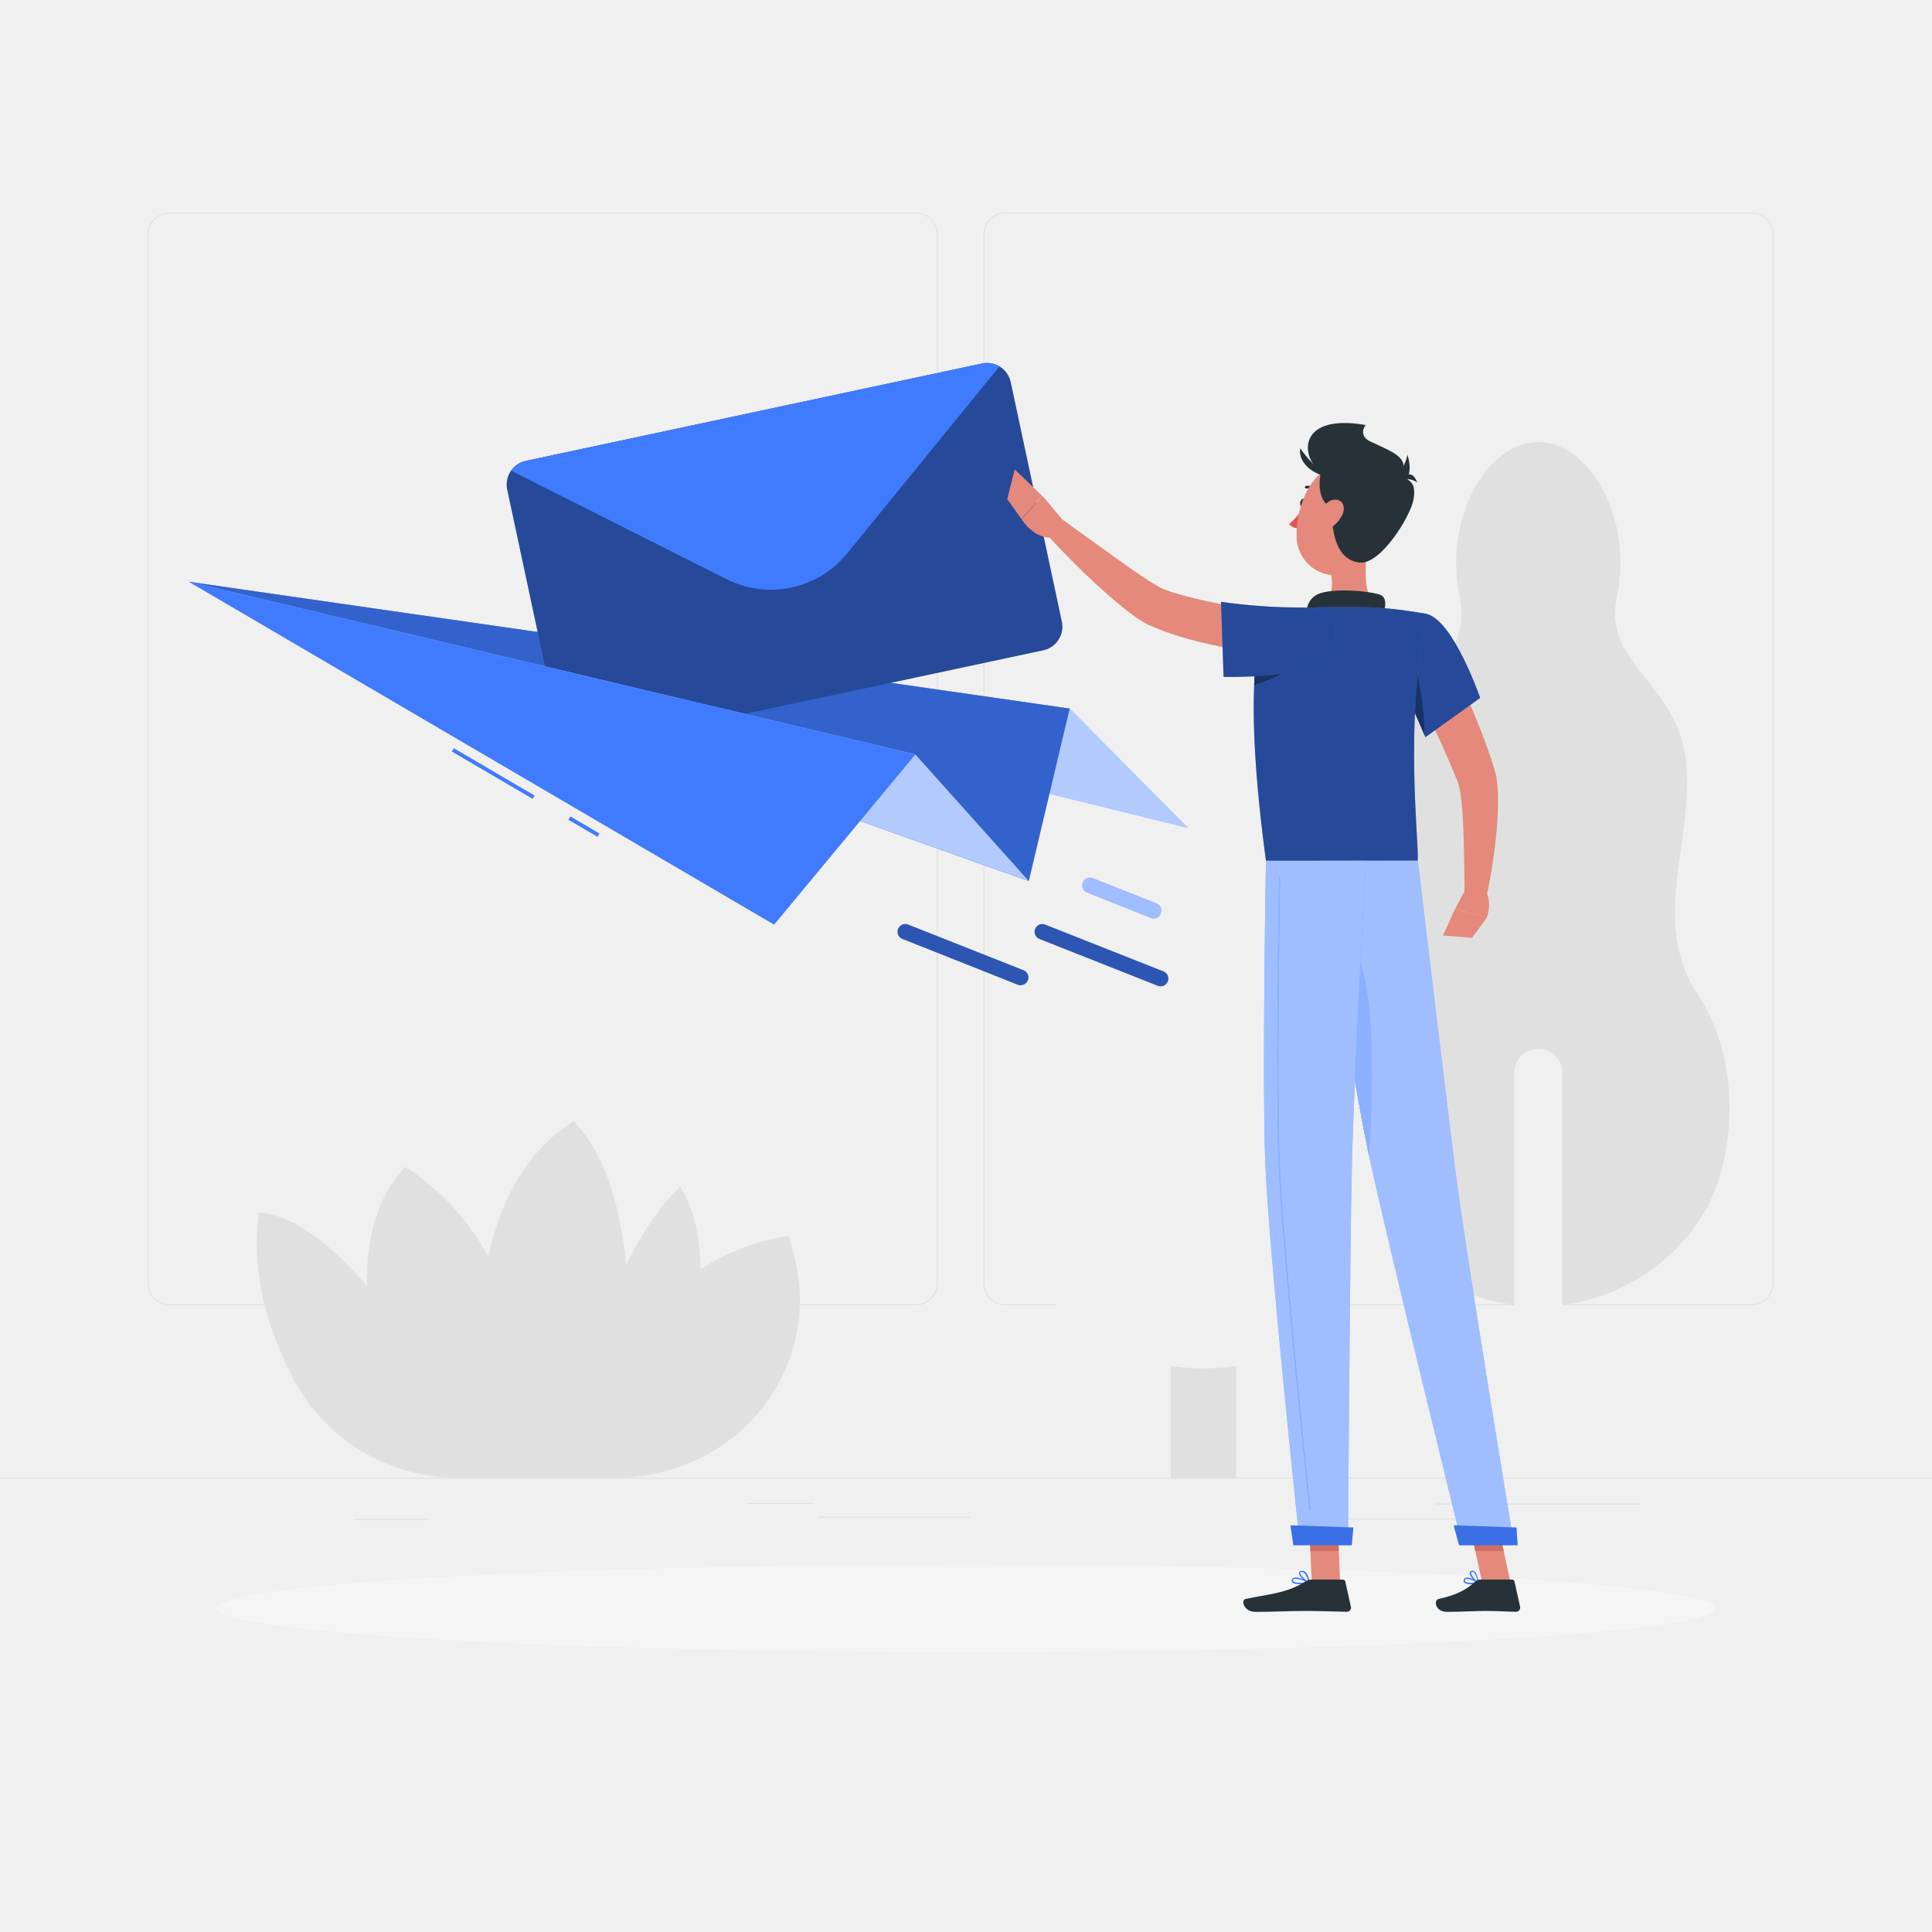
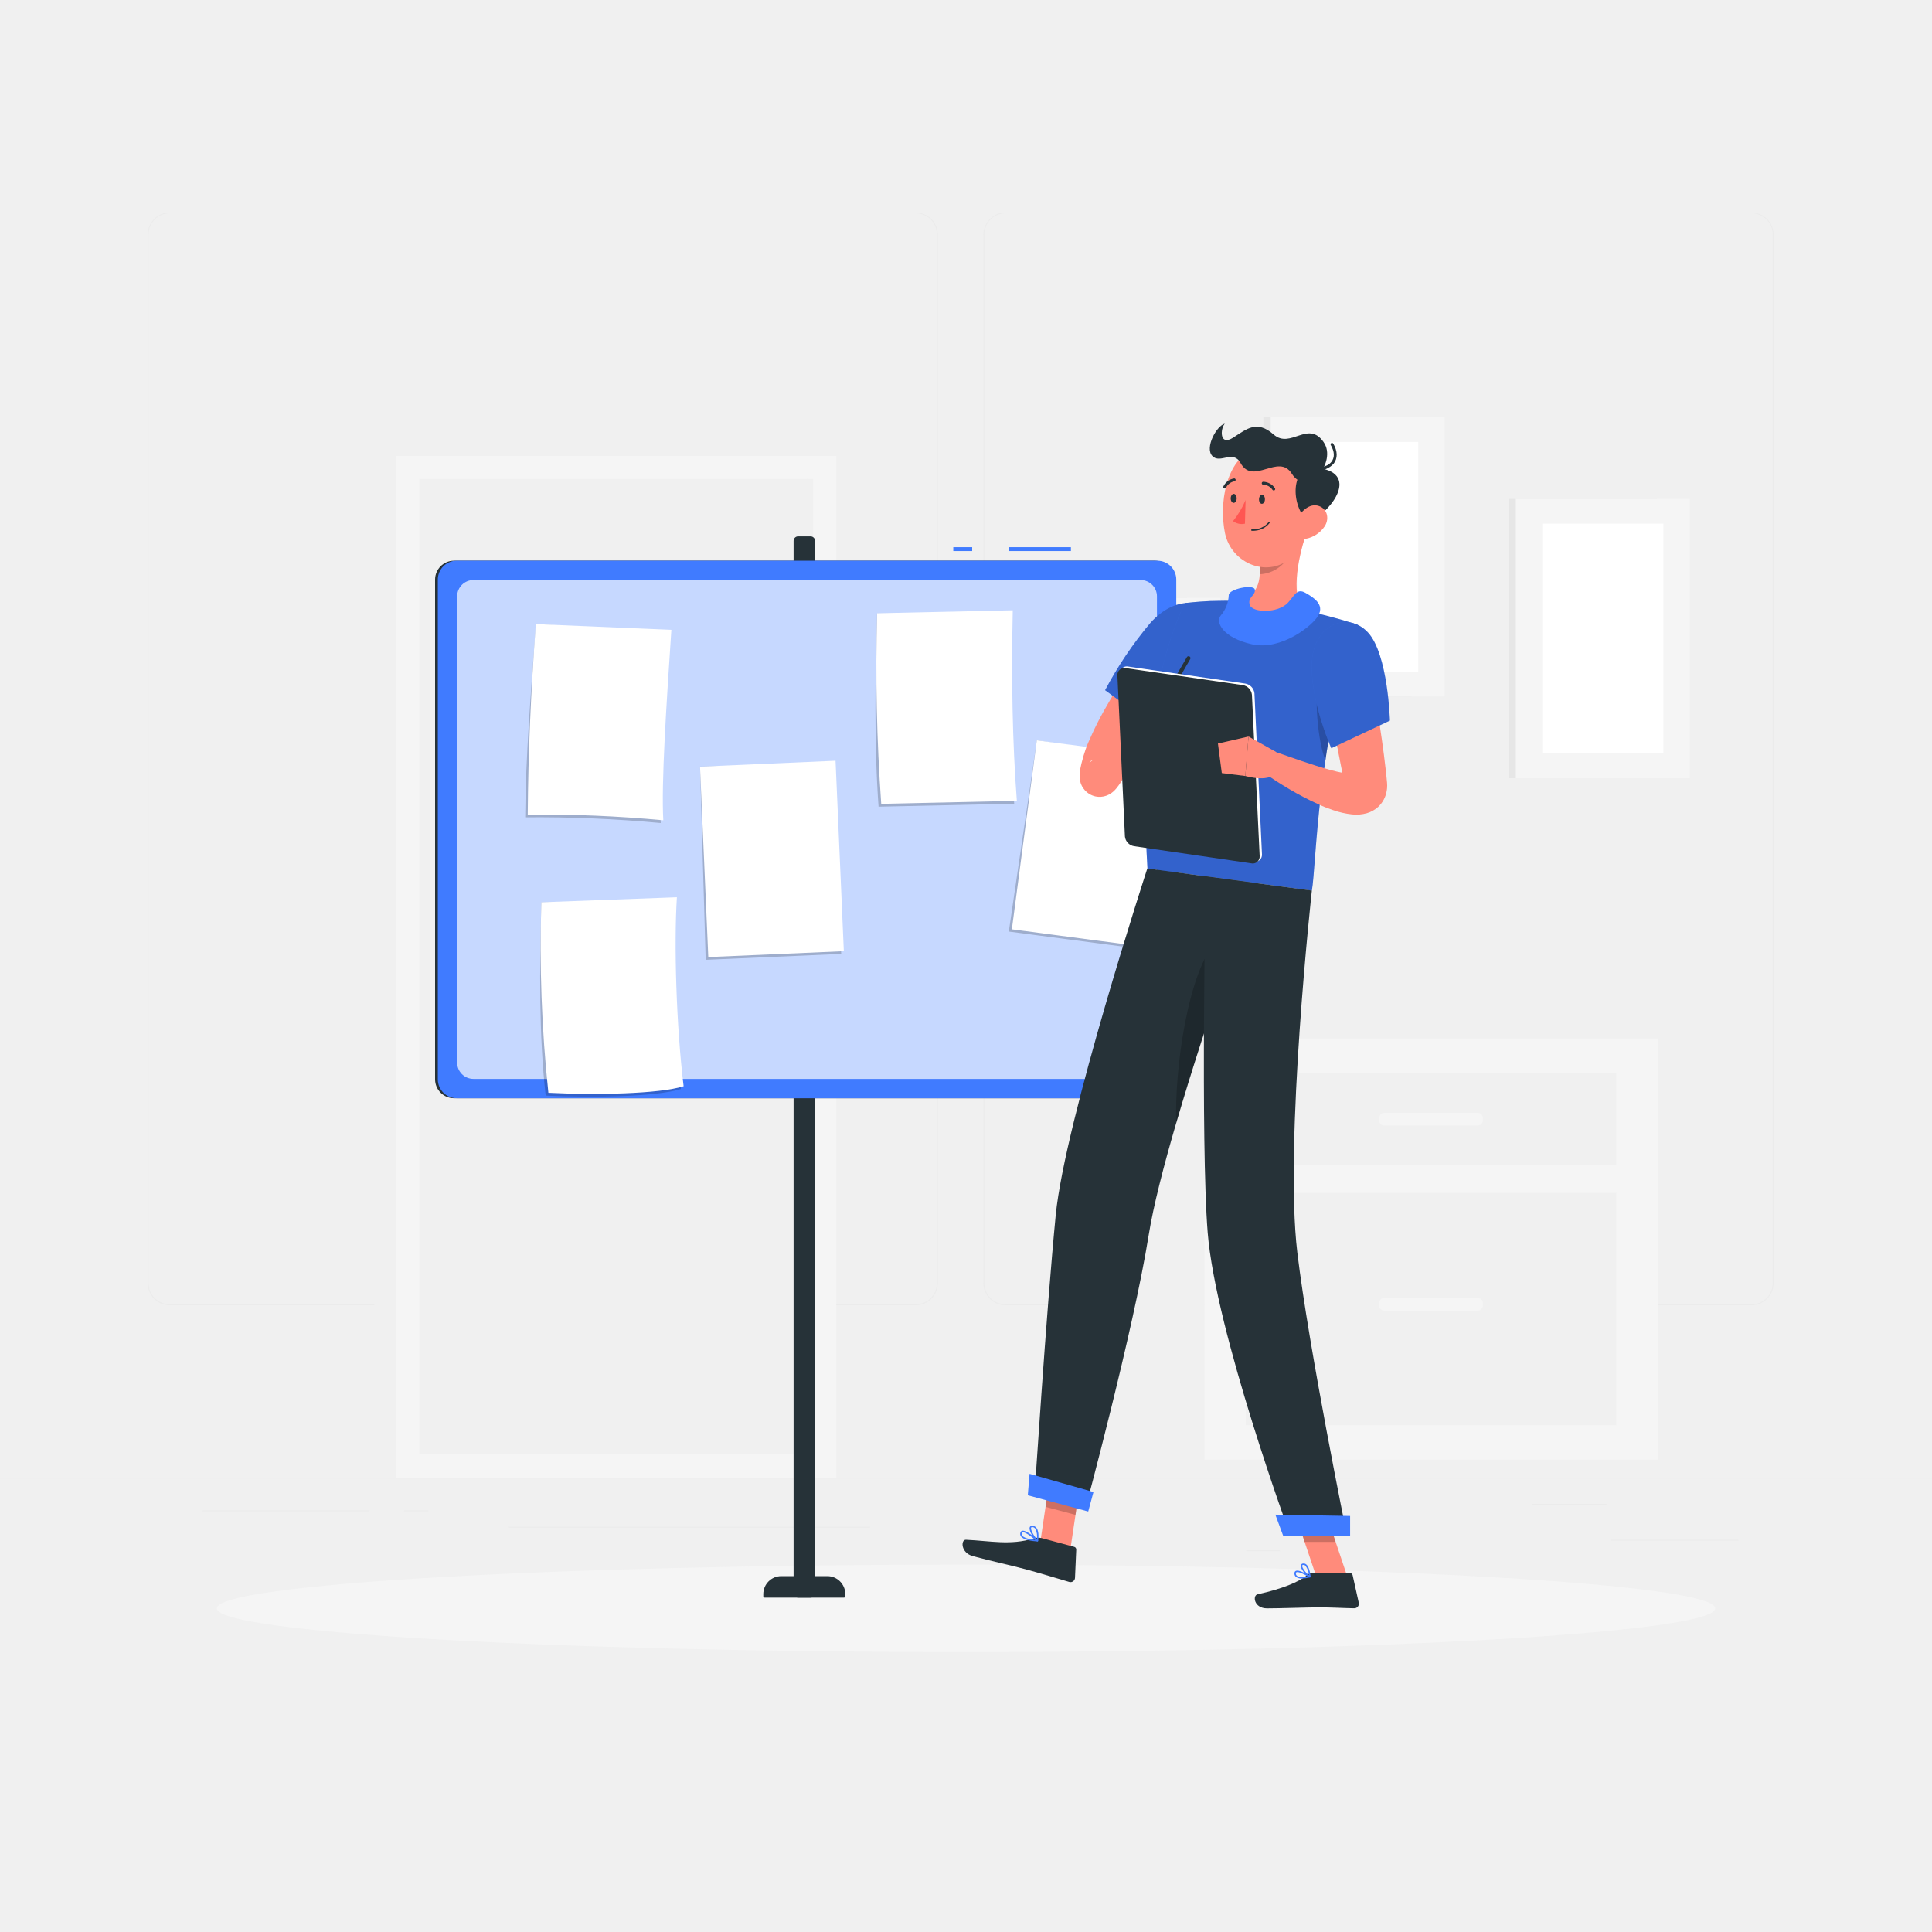
<svg xmlns="http://www.w3.org/2000/svg" viewBox="0 0 500 500">
-   <g id="freepik--background-complete--inject-119">
-     <rect y="382.4" width="500" height="0.25" style="fill:#e0e0e0" />
-     <rect x="343.26" y="392.99" width="34.4" height="0.25" style="fill:#e0e0e0" />
-     <rect x="91.68" y="393.11" width="19.36" height="0.25" style="fill:#e0e0e0" />
-     <rect x="211.76" y="392.53" width="39.24" height="0.25" style="fill:#e0e0e0" />
-     <rect x="193.22" y="388.97" width="17.54" height="0.25" style="fill:#e0e0e0" />
-     <rect x="371.57" y="389.1" width="52.99" height="0.25" style="fill:#e0e0e0" />
-     <path d="M237,337.8H43.91a5.71,5.71,0,0,1-5.7-5.71V60.66A5.71,5.71,0,0,1,43.91,55H237a5.71,5.71,0,0,1,5.71,5.71V332.09A5.71,5.71,0,0,1,237,337.8ZM43.91,55.2a5.46,5.46,0,0,0-5.45,5.46V332.09a5.46,5.46,0,0,0,5.45,5.46H237a5.47,5.47,0,0,0,5.46-5.46V60.66A5.47,5.47,0,0,0,237,55.2Z" style="fill:#e0e0e0" />
-     <path d="M453.31,337.8H260.21a5.72,5.72,0,0,1-5.71-5.71V60.66A5.72,5.72,0,0,1,260.21,55h193.1A5.71,5.71,0,0,1,459,60.66V332.09A5.71,5.71,0,0,1,453.31,337.8ZM260.21,55.2a5.47,5.47,0,0,0-5.46,5.46V332.09a5.47,5.47,0,0,0,5.46,5.46h193.1a5.47,5.47,0,0,0,5.46-5.46V60.66a5.47,5.47,0,0,0-5.46-5.46Z" style="fill:#e0e0e0" />
-     <path d="M439.31,257.23c-12.3-18.73-1.07-38.86-2.94-59.7s-21.67-25.38-17.92-43c4.34-20.48-7.23-40.13-20.34-40.13S373.44,134,377.78,154.5c3.75,17.65-16,22.2-17.92,43s9.36,41-2.95,59.7-9.07,43.53-2.14,55.84a47.73,47.73,0,0,0,6.62,9.05,50.19,50.19,0,0,0,73.45,0,48.13,48.13,0,0,0,6.61-9.05C448.39,300.76,451.62,276,439.31,257.23Z" style="fill:#e0e0e0" />
-     <path d="M398.11,271.44h0a6.22,6.22,0,0,1,6.22,6.22V382.4a0,0,0,0,1,0,0H391.89a0,0,0,0,1,0,0V277.66A6.22,6.22,0,0,1,398.11,271.44Z" style="fill:#f0f0f0" />
-     <path d="M319.91,382.4H303V277.67a8.49,8.49,0,0,1,8.47-8.47h0a8.49,8.49,0,0,1,8.47,8.47Z" style="fill:#e0e0e0" />
-     <circle cx="311.44" cy="301.98" r="52.17" style="fill:#f0f0f0" />
-     <circle cx="352.79" cy="281.38" r="20.56" transform="translate(-5.34 555.92) rotate(-76.05)" style="fill:#f0f0f0" />
-     <circle cx="269.25" cy="269.2" r="12.17" transform="translate(-39.74 491.67) rotate(-80.75)" style="fill:#f0f0f0" />
-     <circle cx="282.48" cy="262.9" r="8.54" style="fill:#f0f0f0" />
-     <path d="M204,319.89a56.55,56.55,0,0,0-22.72,8.67c-.06-7.92-1.51-15.43-5.23-21.5-5.66,5.51-10.25,12.65-14,20.33C160.68,313,156.89,299,148.5,290.13c-12.57,7.91-19.05,21.09-22.13,35.05A63.47,63.47,0,0,0,104.9,302c-7.69,8.1-10.15,19.3-9.94,30.78-8.74-10.18-18.44-18.12-27.9-19.05C64.73,329.82,69.69,345,76,357a47.92,47.92,0,0,0,42.47,25.41h41.09c17.51,0,33.93-9.34,42.14-24.81C206.89,347.8,209.37,335.19,204,319.89Z" style="fill:#e0e0e0" />
-     <path d="M192.26,112.14c5.07-14.87,1-25.46-11.37-25.46-7.78,0-17.43,4.17-26.83,10.95-1.06-3.87-4.05-6.18-8.86-6.18-8.47,0-20.14,7.16-29.29,17.26a14,14,0,0,0-9.54-3.85c-8.11-.46-17.92,3.66-26.45,10.35a4.61,4.61,0,0,0-3.76-1.93c-4.67-.26-11,3.9-14.13,9.28-.19.33-.36.66-.54,1H194.72C195.12,118.86,194.29,114.94,192.26,112.14Z" style="fill:#f0f0f0" />
-     <path d="M192.67,202.43c2.48-7.26.51-12.43-5.55-12.43-3.81,0-8.52,2-13.11,5.35a4.06,4.06,0,0,0-4.33-3c-4.13,0-9.83,3.5-14.31,8.44a6.79,6.79,0,0,0-4.66-1.88c-4-.23-8.75,1.78-12.92,5.05A2.25,2.25,0,0,0,136,203c-2.28-.13-5.37,1.9-6.9,4.53l-.27.48h65.08A8.17,8.17,0,0,0,192.67,202.43Z" style="fill:#f0f0f0" />
-     <path d="M342.77,147.49a11.31,11.31,0,0,0-1.55-.11c.48-7.25-2.29-11.89-8.22-11.89-4.27,0-9.52,2.42-14.86,6.51,1.53-14.08-3.37-23.23-14.47-23.23-8.94,0-20.27,6-31.46,15.66-1-5.52-4.28-8.84-9.82-8.84-9.73,0-23.56,10.24-34.65,24.68h0A14,14,0,0,0,217,144.74c-9.26-.65-20.77,5.23-31,14.81a4.73,4.73,0,0,0-4.21-2.75c-5.07-.36-12,4.93-16.11,12H350.92C355.27,158.08,351.81,148.7,342.77,147.49Z" style="fill:#f0f0f0" />
+   <g id="freepik--background-complete--inject-32">
+     <rect y="382.4" width="500" height="0.25" style="fill:#ebebeb" />
+     <rect x="416.78" y="398.49" width="33.12" height="0.25" style="fill:#ebebeb" />
+     <rect x="322.53" y="401.21" width="8.69" height="0.25" style="fill:#ebebeb" />
+     <rect x="396.59" y="389.21" width="19.19" height="0.25" style="fill:#ebebeb" />
+     <rect x="52.46" y="390.89" width="43.19" height="0.25" style="fill:#ebebeb" />
+     <rect x="104.56" y="390.89" width="6.33" height="0.25" style="fill:#ebebeb" />
+     <rect x="131.47" y="395.11" width="93.68" height="0.25" style="fill:#ebebeb" />
+     <path d="M237,337.8H43.91a5.71,5.71,0,0,1-5.7-5.71V60.66A5.71,5.71,0,0,1,43.91,55H237a5.71,5.71,0,0,1,5.71,5.71V332.09A5.71,5.71,0,0,1,237,337.8ZM43.91,55.2a5.46,5.46,0,0,0-5.45,5.46V332.09a5.46,5.46,0,0,0,5.45,5.46H237a5.47,5.47,0,0,0,5.46-5.46V60.66A5.47,5.47,0,0,0,237,55.2Z" style="fill:#ebebeb" />
+     <path d="M453.31,337.8H260.21a5.72,5.72,0,0,1-5.71-5.71V60.66A5.72,5.72,0,0,1,260.21,55h193.1A5.71,5.71,0,0,1,459,60.66V332.09A5.71,5.71,0,0,1,453.31,337.8ZM260.21,55.2a5.47,5.47,0,0,0-5.46,5.46V332.09a5.47,5.47,0,0,0,5.46,5.46h193.1a5.47,5.47,0,0,0,5.46-5.46V60.66a5.47,5.47,0,0,0-5.46-5.46Z" style="fill:#ebebeb" />
+     <rect x="96.86" y="117.99" width="119.56" height="264.41" style="fill:#f0f0f0" />
+     <rect x="102.53" y="117.99" width="113.89" height="264.41" style="fill:#f5f5f5" />
+     <rect x="33.26" y="199.25" width="252.41" height="101.89" transform="translate(409.66 90.72) rotate(90)" style="fill:#f0f0f0" />
+     <path d="M188.24,246.17h8.46a4.25,4.25,0,0,0,4.23-4.24h0a4.25,4.25,0,0,0-4.23-4.24h-8.46a4.26,4.26,0,0,0-4.24,4.24h0A4.26,4.26,0,0,0,188.24,246.17Z" style="fill:#fff" />
+     <rect x="83.43" y="249.41" width="252.41" height="1.56" transform="translate(459.83 40.56) rotate(90)" style="fill:#f0f0f0" />
+     <rect x="284.53" y="268.78" width="27.18" height="109.01" style="fill:#f0f0f0" />
+     <rect x="289.74" y="377.79" width="134.03" height="4.61" style="fill:#f0f0f0" />
+     <rect x="311.7" y="268.78" width="117.29" height="109.01" transform="translate(740.7 646.57) rotate(180)" style="fill:#f5f5f5" />
+     <rect x="322.39" y="277.72" width="95.92" height="23.84" transform="translate(740.7 579.29) rotate(180)" style="fill:#f0f0f0" />
+     <rect x="322.39" y="308.68" width="95.92" height="60.16" transform="translate(740.7 677.53) rotate(180)" style="fill:#f0f0f0" />
+     <rect x="356.93" y="288.01" width="26.84" height="3.27" rx="1.31" style="fill:#f5f5f5" />
+     <rect x="356.93" y="335.92" width="26.84" height="3.27" rx="1.31" style="fill:#f5f5f5" />
+     <rect x="390.39" y="129.11" width="38.35" height="72.3" style="fill:#e6e6e6" />
+     <rect x="392.29" y="129.11" width="45.04" height="72.3" style="fill:#f5f5f5" />
+     <rect x="385.08" y="149.59" width="59.45" height="31.33" transform="translate(580.07 -249.56) rotate(90)" style="fill:#fff" />
+     <rect x="326.96" y="107.97" width="38.35" height="72.3" style="fill:#e6e6e6" />
+     <rect x="328.85" y="107.97" width="45.04" height="72.3" style="fill:#f5f5f5" />
+     <rect x="321.65" y="128.45" width="59.45" height="31.33" transform="translate(495.49 -207.26) rotate(90)" style="fill:#fff" />
+     <rect x="268.88" y="154.69" width="38.35" height="72.3" style="fill:#e6e6e6" />
+     <rect x="270.78" y="154.69" width="45.05" height="72.3" style="fill:#f5f5f5" />
+     <rect x="263.57" y="175.17" width="59.45" height="31.33" transform="translate(484.14 -102.47) rotate(90)" style="fill:#fff" />
  </g>
-   <g id="freepik--Shadow--inject-119">
-     <ellipse cx="250" cy="416.24" rx="193.89" ry="11.32" style="fill:#f5f5f5" />
+   <g id="freepik--Shadow--inject-32">
+     <ellipse id="freepik--path--inject-32" cx="250" cy="416.24" rx="193.89" ry="11.32" style="fill:#f5f5f5" />
  </g>
-   <g id="freepik--Mail--inject-119">
-     <polygon points="48.86 150.56 276.83 183.38 307.42 214.25 48.86 150.56" style="fill:#407BFF" />
-     <polygon points="48.86 150.56 276.83 183.38 307.42 214.25 48.86 150.56" style="fill:#fff;opacity:0.6" />
-     <polygon points="48.86 150.56 276.83 183.38 266.25 228.02 48.86 150.56" style="fill:#407BFF" />
-     <polygon points="48.86 150.56 276.83 183.38 266.25 228.02 48.86 150.56" style="opacity:0.2" />
-     <path d="M261.57,98.88l13.23,62a6.25,6.25,0,0,1-4.8,7.41l-118.08,25.2a6.26,6.26,0,0,1-7.41-4.8l-13.24-62a6.26,6.26,0,0,1,4.81-7.41l118.08-25.2a6.26,6.26,0,0,1,7.41,4.81Z" style="fill:#407BFF" />
-     <path d="M261.57,98.88l13.23,62a6.25,6.25,0,0,1-4.8,7.41l-118.08,25.2a6.26,6.26,0,0,1-7.41-4.8l-13.24-62a6.26,6.26,0,0,1,4.81-7.41l118.08-25.2a6.26,6.26,0,0,1,7.41,4.81Z" style="opacity:0.4" />
-     <path d="M258.66,94.82l-39.45,48.43a25.43,25.43,0,0,1-31.15,6.65l-55.79-28.1a6.22,6.22,0,0,1,3.81-2.53l118.08-25.2A6.23,6.23,0,0,1,258.66,94.82Z" style="fill:#407BFF" />
-     <polygon points="48.86 150.56 236.89 195.25 266.25 228.02 48.86 150.56" style="fill:#407BFF" />
-     <polygon points="48.86 150.56 236.89 195.25 266.25 228.02 48.86 150.56" style="fill:#fff;opacity:0.6" />
-     <rect x="127.15" y="188.08" width="1" height="24.25" transform="translate(-109.61 209.15) rotate(-59.64)" style="fill:#407BFF" />
-     <rect x="150.62" y="209.59" width="1" height="8.72" transform="translate(-109.87 236.19) rotate(-59.64)" style="fill:#407BFF" />
-     <polygon points="48.86 150.56 236.89 195.25 200.34 239.3 48.86 150.56" style="fill:#407BFF" />
-     <path d="M300.36,255.26a2,2,0,0,1-.74-.14L269,243a2,2,0,0,1,1.47-3.72L301.1,251.4a2,2,0,0,1-.74,3.86Z" style="fill:#407BFF" />
-     <path d="M300.36,255.26a2,2,0,0,1-.74-.14L269,243a2,2,0,0,1,1.47-3.72L301.1,251.4a2,2,0,0,1-.74,3.86Z" style="opacity:0.3" />
-     <path d="M298.55,237.7a1.91,1.91,0,0,1-.73-.15L281.37,231a2,2,0,1,1,1.47-3.72l16.45,6.52a2,2,0,0,1,1.13,2.59A2,2,0,0,1,298.55,237.7Z" style="fill:#407BFF" />
-     <path d="M298.55,237.7a1.91,1.91,0,0,1-.73-.15L281.37,231a2,2,0,1,1,1.47-3.72l16.45,6.52a2,2,0,0,1,1.13,2.59A2,2,0,0,1,298.55,237.7Z" style="fill:#fff;opacity:0.5" />
-     <path d="M264.16,255a2.1,2.1,0,0,1-.73-.14L233.56,243a2,2,0,1,1,1.47-3.72L264.9,251.1a2,2,0,0,1-.74,3.86Z" style="fill:#407BFF" />
-     <path d="M264.16,255a2.1,2.1,0,0,1-.73-.14L233.56,243a2,2,0,1,1,1.47-3.72L264.9,251.1a2,2,0,0,1-.74,3.86Z" style="opacity:0.3" />
+   <g id="freepik--Board--inject-32">
+     <rect x="112.6" y="145.11" width="191.11" height="139.11" rx="4.89" style="fill:#263238" />
+     <rect x="205.38" y="138.81" width="5.56" height="274.65" rx="1.17" style="fill:#263238" />
+     <path d="M202.2,407.9h11.9a4.66,4.66,0,0,1,4.66,4.66v.57a.33.33,0,0,1-.33.33H197.87a.33.33,0,0,1-.33-.33v-.57a4.66,4.66,0,0,1,4.66-4.66Z" style="fill:#263238" />
+     <rect x="261.15" y="141.61" width="16" height="1" style="fill:#407BFF" />
+     <rect x="246.71" y="141.61" width="4.89" height="1" style="fill:#407BFF" />
+     <rect x="113.31" y="145.11" width="191.11" height="139.11" rx="4.89" style="fill:#407BFF" />
+     <rect x="144.31" y="124.11" width="129.11" height="181.11" rx="4.22" transform="translate(423.53 5.8) rotate(90)" style="fill:#fff;opacity:0.7" />
+     <path d="M171,213a343.2,343.2,0,0,0-35.08-1.48c.11-15.9,1.53-33.09,2.78-50l34.38,2.21C171.75,183.46,170.43,203.25,171,213Z" style="opacity:0.2" />
+     <path d="M171.66,212.29a340.37,340.37,0,0,0-35.08-1.48c.11-15.91.84-32.37,2.09-49.29L173.75,163C172.44,182.73,171.12,202.53,171.66,212.29Z" style="fill:#fff" />
+     <polygon points="217.7 246.87 182.63 248.4 181.17 198.39 215.56 197.58 217.7 246.87" style="opacity:0.2" />
+     <rect x="182.23" y="197.6" width="35.11" height="49.33" transform="translate(-9.48 8.91) rotate(-2.49)" style="fill:#fff" />
+     <polygon points="295.89 245.68 261.08 241.09 268.34 191.59 302.34 196.77 295.89 245.68" style="opacity:0.2" />
+     <rect x="264.97" y="193.67" width="35.11" height="49.33" transform="translate(30.98 -35.08) rotate(7.52)" style="fill:#fff" />
+     <path d="M176.22,281.84c-6.36,2-22.74,2.31-35,1.7-1.75-15.4-1.57-32.64-1.13-50l34.39-.57C173.72,244.89,174.31,266.1,176.22,281.84Z" style="opacity:0.2" />
+     <path d="M176.92,281.12c-6.37,2-22.75,2.3-35,1.69a358.79,358.79,0,0,1-1.82-49.3l35.08-1.3C174.41,244.17,175,265.38,176.92,281.12Z" style="fill:#fff" />
+     <path d="M262.47,208l-35.1.77c-1.18-16.42-.84-33.59-.39-50l34.41,0C261,176.22,261.26,192.87,262.47,208Z" style="opacity:0.2" />
+     <path d="M263.16,207.26l-35.1.77Q226.3,183.4,227,158.71l35.1-.77C261.72,175.5,262,192.14,263.16,207.26Z" style="fill:#fff" />
  </g>
-   <g id="freepik--Character--inject-119">
-     <path d="M372.3,164.82c2.65,5.17,5.08,10.35,7.39,15.65s4.46,10.67,6.34,16.3l.68,2.13c.12.38.29,1,.39,1.44s.19.94.24,1.36a35.31,35.31,0,0,1,.35,4.87,87.3,87.3,0,0,1-.42,9,144.16,144.16,0,0,1-2.72,17.22l-5.49-.61c-.07-5.63-.12-11.32-.32-16.87-.09-2.76-.25-5.53-.53-8.13a30.52,30.52,0,0,0-.6-3.63c-.05-.28-.13-.49-.19-.72s-.12-.31-.22-.61l-.76-1.89c-2.09-5.06-4.44-10.16-6.84-15.24l-7.26-15.24Z" style="fill:#e4897b" />
-     <path d="M379.14,230.42l-2.56,4.79,8.18,2.28s1.56-3.85-.3-6.89Z" style="fill:#e4897b" />
-     <polygon points="373.45 242.11 380.97 242.71 384.76 237.49 376.58 235.21 373.45 242.11" style="fill:#e4897b" />
-     <path d="M337.87,130.26c-.11.59-.52,1-.9.92s-.59-.61-.47-1.19.52-1,.9-.92S338,129.68,337.87,130.26Z" style="fill:#263238" />
-     <path d="M337.41,131.26a21.34,21.34,0,0,1-3.79,4.41,3.44,3.44,0,0,0,2.67,1.08Z" style="fill:#de5753" />
-     <path d="M340.65,127.47a.36.36,0,0,1-.25-.11,2.78,2.78,0,0,0-2.33-.94.35.35,0,0,1-.12-.68,3.4,3.4,0,0,1,3,1.15.35.35,0,0,1,0,.49A.36.36,0,0,1,340.65,127.47Z" style="fill:#263238" />
-     <path d="M354.41,138.43c-1.05,5.38-2.1,15.22,1.66,18.81,0,0-1.47,5.45-11.46,5.45-11,0-5.24-5.45-5.24-5.45,6-1.43,5.83-5.88,4.79-10.05Z" style="fill:#e4897b" />
-     <path d="M357.58,160.63c.79-2.63,1.66-5.64-.14-6.59-2-1-12.87-2.1-16.62-.15s-2.68,7.3-2.68,7.3Z" style="fill:#263238" />
-     <path d="M380.64,410a2.35,2.35,0,0,1-1.76-.48.71.71,0,0,1,0-.83.83.83,0,0,1,.55-.41c1.08-.24,3.1,1.14,3.19,1.2a.2.2,0,0,1,.07.18.16.16,0,0,1-.13.13A9.34,9.34,0,0,1,380.64,410Zm-.92-1.4-.21,0a.47.47,0,0,0-.32.24c-.16.28-.06.4,0,.44.31.42,1.81.42,2.91.24A5.78,5.78,0,0,0,379.72,408.62Z" style="fill:#407BFF" />
-     <path d="M382.52,409.82l-.08,0c-.76-.42-2.23-2-2.08-2.84a.57.57,0,0,1,.56-.46,1,1,0,0,1,.74.22c.85.7,1,2.82,1,2.91a.16.16,0,0,1-.08.16A.14.14,0,0,1,382.52,409.82Zm-1.48-3H381c-.23,0-.25.14-.26.18-.09.49.85,1.7,1.6,2.27a4.19,4.19,0,0,0-.86-2.3A.64.64,0,0,0,381,406.84Z" style="fill:#407BFF" />
-     <path d="M336.53,410c-.94,0-1.85-.13-2.16-.55a.66.66,0,0,1,0-.76.88.88,0,0,1,.56-.41c1.21-.33,3.79,1.13,3.9,1.19a.18.18,0,0,1,.08.18.17.17,0,0,1-.14.14A12.17,12.17,0,0,1,336.53,410Zm-1.17-1.42a1.15,1.15,0,0,0-.33,0,.51.51,0,0,0-.34.24c-.13.22-.08.32,0,.38.33.46,2.19.49,3.57.3A7.87,7.87,0,0,0,335.36,408.6Z" style="fill:#407BFF" />
-     <path d="M338.75,409.82l-.07,0c-.89-.39-2.64-2-2.51-2.81,0-.2.17-.44.65-.49a1.22,1.22,0,0,1,1,.3c.94.76,1.13,2.74,1.14,2.83a.17.17,0,0,1-.07.16A.17.17,0,0,1,338.75,409.82Zm-1.79-3h-.11c-.31,0-.33.16-.34.2-.08.5,1.12,1.75,2,2.29a4,4,0,0,0-1-2.26A.87.87,0,0,0,337,406.84Z" style="fill:#407BFF" />
-     <polygon points="346.83 409.64 339.48 409.64 338.75 392.63 346.1 392.63 346.83 409.64" style="fill:#e4897b" />
-     <polygon points="390.94 409.64 383.59 409.64 379.9 392.63 387.24 392.63 390.94 409.64" style="fill:#e4897b" />
-     <path d="M383.07,408.79h8.25a.65.65,0,0,1,.63.51l1.45,6.53a1.08,1.08,0,0,1-1.08,1.3c-2.88-.05-4.28-.22-7.91-.22-2.23,0-6.83.24-9.92.24s-3.48-3-2.22-3.33c5.66-1.24,7.79-2.95,9.6-4.57A1.78,1.78,0,0,1,383.07,408.79Z" style="fill:#263238" />
-     <path d="M339.53,408.79h8a.65.65,0,0,1,.63.51l1.45,6.53a1.07,1.07,0,0,1-1.06,1.3c-2.89-.05-7.07-.22-10.71-.22-4.25,0-7.93.24-12.92.24-3,0-3.85-3-2.59-3.33,5.75-1.26,10.44-1.39,15.41-4.45A3.36,3.36,0,0,1,339.53,408.79Z" style="fill:#263238" />
-     <path d="M336,170.14a169.18,169.18,0,0,1-18.31-2.43c-3-.58-6.06-1.23-9.1-2.05a73.14,73.14,0,0,1-9.16-3c-.77-.32-1.55-.67-2.32-1a20.47,20.47,0,0,1-2.5-1.46c-1.44-.95-2.68-1.94-3.91-2.92-2.45-2-4.72-4-7-6.05-4.47-4.14-8.71-8.42-12.8-12.92l3.68-4.11,14.51,10.43c2.39,1.72,4.81,3.41,7.19,5,1.18.79,2.39,1.53,3.5,2.16a12.16,12.16,0,0,0,1.44.7c.59.23,1.19.46,1.82.68a108,108,0,0,0,16.53,3.7c5.71.9,11.61,1.64,17.31,2.24Z" style="fill:#e4897b" />
-     <path d="M369.22,158.9c6.89,1.58,13.85,21.71,13.85,21.71L368.9,190.78s-4-9.38-7.86-17.58C357,164.61,362.18,157.29,369.22,158.9Z" style="fill:#407BFF" />
-     <path d="M369.22,158.9c6.89,1.58,13.85,21.71,13.85,21.71L368.9,190.78s-4-9.38-7.86-17.58C357,164.61,362.18,157.29,369.22,158.9Z" style="opacity:0.4" />
-     <path d="M365.25,169.9l-2.81,6.29c2.91,6.28,5.57,12.5,6.28,14.16C368.62,182.92,367.21,173.7,365.25,169.9Z" style="fill:#407BFF" />
-     <path d="M365.25,169.9l-2.81,6.29c2.91,6.28,5.57,12.5,6.28,14.16C368.62,182.92,367.21,173.7,365.25,169.9Z" style="opacity:0.6" />
-     <path d="M328.07,159.28s-7.82,8.83-.44,63.5h39.29c.28-6-3.51-35.46,2.3-63.88a102.56,102.56,0,0,0-13.15-1.66,145.27,145.27,0,0,0-16.7,0A73.5,73.5,0,0,0,328.07,159.28Z" style="fill:#407BFF" />
-     <path d="M328.07,159.28s-7.82,8.83-.44,63.5h39.29c.28-6-3.51-35.46,2.3-63.88a102.56,102.56,0,0,0-13.15-1.66,145.27,145.27,0,0,0-16.7,0A73.5,73.5,0,0,0,328.07,159.28Z" style="opacity:0.4" />
-     <path d="M325.16,169.9c-.26,2.07-.46,4.52-.59,7.41a41.08,41.08,0,0,0,10.94-5.14Z" style="fill:#407BFF" />
-     <path d="M325.16,169.9c-.26,2.07-.46,4.52-.59,7.41a41.08,41.08,0,0,0,10.94-5.14Z" style="opacity:0.6" />
-     <path d="M342,171c-5.26,4.66-25.34,4.19-25.34,4.19L316,155.75a148.17,148.17,0,0,0,20.47,1.48C347.66,157,347.74,165.86,342,171Z" style="fill:#407BFF" />
-     <path d="M342,171c-5.26,4.66-25.34,4.19-25.34,4.19L316,155.75a148.17,148.17,0,0,0,20.47,1.48C347.66,157,347.74,165.86,342,171Z" style="opacity:0.4" />
-     <path d="M274.77,134.24l-5-5.89-5.39,6s3.32,5.58,8.59,4.7Z" style="fill:#e4897b" />
-     <polygon points="262.61 121.48 260.67 129.17 264.34 134.31 269.73 128.35 262.61 121.48" style="fill:#e4897b" />
-     <polygon points="338.75 392.64 339.13 401.4 346.48 401.4 346.1 392.64 338.75 392.64" style="fill:#ce6f64" />
-     <polygon points="387.25 392.64 379.9 392.64 381.8 401.4 389.15 401.4 387.25 392.64" style="fill:#ce6f64" />
-     <path d="M343.17,123c-6.59-3-8.67-16.33,10.29-13,0,0-2.86,3.16,2.94,5.16S357.35,129.51,343.17,123Z" style="fill:#263238" />
-     <path d="M357.49,133c-1.89,7-2.63,11.26-7,14.19-6.54,4.4-14.67-.65-14.93-8.12-.23-6.71,2.9-17.1,10.45-18.52A9.94,9.94,0,0,1,357.49,133Z" style="fill:#e4897b" />
-     <path d="M353.2,113.5c4.49,2.5,10.57,4,10,7.56-.75,4.35,3.67,1.63,2.64,8.1-.67,4.23-8.47,17.05-14,16.43-8.26-1-7.21-13.56-7.24-20.18C344.58,121.5,344.4,108.57,353.2,113.5Z" style="fill:#263238" />
-     <path d="M343.61,119.11c-2,.47-4.65,12,3.1,13.06C355.62,133.38,343.61,119.11,343.61,119.11Z" style="fill:#263238" />
-     <path d="M343.81,123.2c-2.45.22-8-2.73-7.32-7.17C336.49,116,340,121.22,343.81,123.2Z" style="fill:#263238" />
-     <path d="M347.45,133.09a8.21,8.21,0,0,1-3.63,3.85c-2.11,1.1-3.3-.5-2.82-2.62.43-1.9,2.05-4.77,4.22-5S348.32,131.09,347.45,133.09Z" style="fill:#e4897b" />
-     <path d="M358.45,125a9.85,9.85,0,0,0,5.78-7.33S367.53,126.84,358.45,125Z" style="fill:#263238" />
-     <path d="M366.79,124.85a5.07,5.07,0,0,0-4.78-.47S365.09,120.39,366.79,124.85Z" style="fill:#263238" />
-     <path d="M341.57,222.78s8.34,56.14,12.91,77.17c5,23,23.9,99.76,23.9,99.76h13.45S379.38,324.84,376.52,302c-3.1-24.75-9.6-79.26-9.6-79.26Z" style="fill:#407BFF" />
-     <path d="M341.57,222.78s8.34,56.14,12.91,77.17c5,23,23.9,99.76,23.9,99.76h13.45S379.38,324.84,376.52,302c-3.1-24.75-9.6-79.26-9.6-79.26Z" style="fill:#fff;opacity:0.5" />
-     <path d="M376.23,394.75c-.06,0,1.39,5.17,1.39,5.17h15.14l-.28-4.61Z" style="fill:#407BFF" />
-     <path d="M376.23,394.75c-.06,0,1.39,5.17,1.39,5.17h15.14l-.28-4.61Z" style="opacity:0.1" />
-     <path d="M346.84,242.78c9.64,1.89,8.62,37.84,7.46,56.33-2.78-13.07-6.85-38.22-9.63-56.07A3.29,3.29,0,0,1,346.84,242.78Z" style="fill:#407BFF" />
-     <path d="M346.84,242.78c9.64,1.89,8.62,37.84,7.46,56.33-2.78-13.07-6.85-38.22-9.63-56.07A3.29,3.29,0,0,1,346.84,242.78Z" style="fill:#fff;opacity:0.4" />
-     <path d="M327.63,222.78s-1,54.92-.21,77.33c.83,23.3,9,99.6,9,99.6h12.44s.46-74.94,1-97.82c.61-24.95,3.62-79.11,3.62-79.11Z" style="fill:#407BFF" />
-     <path d="M327.63,222.78s-1,54.92-.21,77.33c.83,23.3,9,99.6,9,99.6h12.44s.46-74.94,1-97.82c.61-24.95,3.62-79.11,3.62-79.11Z" style="fill:#fff;opacity:0.5" />
-     <path d="M339,390.77a.12.12,0,0,1-.12-.11c-2.2-21.12-7.37-72.22-8-90.55-.67-18.71-.06-60.69.14-73.11a.12.12,0,0,1,.12-.12h0a.13.13,0,0,1,.13.12c-.2,12.42-.81,54.4-.14,73.1.65,18.33,5.82,69.41,8,90.53a.14.14,0,0,1-.12.14Z" style="fill:#407BFF" />
-     <path d="M339,390.77a.12.12,0,0,1-.12-.11c-2.2-21.12-7.37-72.22-8-90.55-.67-18.71-.06-60.69.14-73.11a.12.12,0,0,1,.12-.12h0a.13.13,0,0,1,.13.12c-.2,12.42-.81,54.4-.14,73.1.65,18.33,5.82,69.41,8,90.53a.14.14,0,0,1-.12.14Z" style="fill:#fff;opacity:0.4" />
-     <path d="M334,394.75c-.05,0,.71,5.17.71,5.17h15.13l.41-4.61Z" style="fill:#407BFF" />
-     <path d="M334,394.75c-.05,0,.71,5.17.71,5.17h15.13l.41-4.61Z" style="opacity:0.1" />
+   <g id="freepik--Character--inject-32">
+     <polygon points="277 401.01 269.25 398.93 272.01 380.43 279.76 382.51 277 401.01" style="fill:#ff8b7b" />
+     <polygon points="348.69 408.04 340.66 408.04 334.41 389.45 342.44 389.45 348.69 408.04" style="fill:#ff8b7b" />
+     <path d="M339.59,407.11h9.79a.7.7,0,0,1,.68.55l1.59,7.14a1.18,1.18,0,0,1-1.18,1.42c-3.15-.05-5.44-.24-9.41-.24-2.44,0-9.8.26-13.16.26s-3.81-3.33-2.43-3.64c6.18-1.35,10.84-3.21,12.82-5A2,2,0,0,1,339.59,407.11Z" style="fill:#263238" />
+     <path d="M269.55,398.05l8.46,2.27a.71.71,0,0,1,.52.71l-.32,7.3a1.16,1.16,0,0,1-1.48,1.08c-3-.87-7.41-2.24-11.25-3.27-4.49-1.2-8.43-2-13.69-3.41-3.18-.85-3.2-4.31-1.79-4.24,6.42.3,11.41,1.49,17.52-.34A3.69,3.69,0,0,1,269.55,398.05Z" style="fill:#263238" />
+     <path d="M311.05,168.69c-2.65,3.33-5.4,6.91-8,10.42s-5.1,7.14-7.4,10.78c-1.15,1.81-2.2,3.65-3.21,5.48l-2.76,5.43-.23.49c0,.05-.06.09-.07.08a1.61,1.61,0,0,1,0-.36,4.42,4.42,0,0,0-.1-.92,3.63,3.63,0,0,0-.14-.49c0-.1-.07-.2-.11-.3a3,3,0,0,0-.18-.41,5.24,5.24,0,0,0-.64-.94,5,5,0,0,0-1.21-1,4.88,4.88,0,0,0-1.48-.56,5.14,5.14,0,0,0-1.18-.08,4.11,4.11,0,0,0-1.31.28,3.08,3.08,0,0,0-.82.43c-.25.19-.24.22-.25.24s.06,0,.12,0a7.77,7.77,0,0,0,1-.81c.38-.33.76-.69,1.14-1.07,1.55-1.49,3.15-3.13,4.82-4.66l5.05,3.28a48.19,48.19,0,0,1-2.92,6.54,21.33,21.33,0,0,1-2.18,3.4,7.26,7.26,0,0,1-.49.55,6,6,0,0,1-.91.78,5.51,5.51,0,0,1-1.2.63,5.26,5.26,0,0,1-1.52.32,5.47,5.47,0,0,1-1.28-.09,5,5,0,0,1-1.58-.6,5.26,5.26,0,0,1-1.29-1.06,5.7,5.7,0,0,1-.7-1c-.07-.15-.15-.31-.21-.46l-.13-.35c-.08-.26-.12-.42-.16-.6a6,6,0,0,1-.12-1.34,8.83,8.83,0,0,1,.1-1.2c0-.29.08-.52.12-.74.09-.44.17-.8.25-1.15.33-1.37.68-2.52,1.08-3.68s.92-2.32,1.43-3.43c1-2.24,2.1-4.4,3.26-6.48a135.23,135.23,0,0,1,7.54-12c1.34-1.91,2.72-3.8,4.14-5.65s2.86-3.64,4.45-5.5Z" style="fill:#ff8b7b" />
+     <path d="M315.41,162.8c1.72,7.47-14.69,26.6-14.69,26.6L286,178.62a98.11,98.11,0,0,1,11.7-17.39C304.44,153.61,313.52,154.59,315.41,162.8Z" style="fill:#407BFF" />
+     <path d="M315.41,162.8c1.72,7.47-14.69,26.6-14.69,26.6L286,178.62a98.11,98.11,0,0,1,11.7-17.39C304.44,153.61,313.52,154.59,315.41,162.8Z" style="opacity:0.2" />
+     <polygon points="272.01 380.43 270.58 389.97 278.34 392.05 279.76 382.51 272.01 380.43" style="opacity:0.2" />
+     <polygon points="342.44 389.46 334.41 389.46 337.64 399.04 345.67 399.04 342.44 389.46" style="opacity:0.2" />
+     <path d="M351.32,161.68C340.87,191.6,340.68,224,339.51,230.5c-6.24-.83-29.74-4-42.55-5.73-2.88-45.94,9.74-68.7,9.74-68.7s2.78-.37,6.54-.53c1.18,0,2.45-.08,3.77-.07.73,0,1.47,0,2.22.05A159.1,159.1,0,0,1,337.32,158c1.13.21,2.28.45,3.39.7s2,.49,3,.74C348,160.53,351.32,161.68,351.32,161.68Z" style="fill:#407BFF" />
+     <path d="M351.32,161.68C340.87,191.6,340.68,224,339.51,230.5c-6.24-.83-29.74-4-42.55-5.73-2.88-45.94,9.74-68.7,9.74-68.7s2.78-.37,6.54-.53c1.18,0,2.45-.08,3.77-.07.73,0,1.47,0,2.22.05A159.1,159.1,0,0,1,337.32,158c1.13.21,2.28.45,3.39.7s2,.49,3,.74C348,160.53,351.32,161.68,351.32,161.68Z" style="opacity:0.2" />
+     <path d="M341.54,175.46c-1.69,4.51-.37,17,1.48,21.26.66-4.46,1.47-9.14,2.49-13.94Z" style="opacity:0.2" />
+     <path d="M289.12,190.14l6.36-6,4.14,9.38a7.72,7.72,0,0,1-9,1.5Z" style="fill:#ff8b7b" />
+     <polygon points="300.15 181.02 303.33 189.32 299.62 193.47 295.48 184.09 300.15 181.02" style="fill:#ff8b7b" />
+     <path d="M338.27,137.35c-1.93,5.67-4.5,16.18-.95,20.61-3.59,2.72-8.22,5.79-15.16,5.1s-5.09-5.28-2.93-7.54c6.7-.67,7.18-5.51,6.66-10.19Z" style="fill:#ff8b7b" />
+     <path d="M318,154c0-1.58,6.5-2.91,6.75-1.41s-2,2-1.29,4,7.26,2.2,9.88-.63c1.74-1.89,2.29-3.79,4.5-2.54s4.87,3,3.41,5.75-9.7,9.25-17.2,7.58-9.59-5.7-8.13-7.45A8.67,8.67,0,0,0,318,154Z" style="fill:#407BFF" />
+     <path d="M333.22,140.61l-7.33,4.72a18.19,18.19,0,0,1,.13,3.28,8.91,8.91,0,0,0,7.25-4.28C334.11,142.72,333.83,140.89,333.22,140.61Z" style="opacity:0.2" />
+     <path d="M339.48,127.35c-.71,7.94-.73,12.62-4.86,16.59-6.21,6-15.92,2-17.59-5.94-1.5-7.19-.08-19,7.78-21.9A10.86,10.86,0,0,1,339.48,127.35Z" style="fill:#ff8b7b" />
+     <path d="M340.09,121c-5.84-.44-6.33,9.7-1.5,14.06C344.43,132.77,352.59,121.89,340.09,121Z" style="fill:#263238" />
+     <path d="M334.31,122.58c-3.42-5.4-10,3.16-13.25-2.74-1.95-3.55-5.28.3-7.31-1.83s1.11-7.85,3.23-8.36c-1.19,1.29-1.42,5.9,2.15,3.62s6.13-4.64,10.5-.81,8.94-3.87,12.95,2C346.1,119.56,338.36,129,334.31,122.58Z" style="fill:#263238" />
+     <path d="M340.92,121.74a8.89,8.89,0,0,1-2.76-.45.37.37,0,1,1,.22-.71c2.56.81,5.05.38,6.19-1.06.89-1.12.82-2.66-.17-4.33a.37.37,0,0,1,.64-.38c1.15,1.92,1.19,3.81.12,5.17A5.27,5.27,0,0,1,340.92,121.74Z" style="fill:#263238" />
+     <path d="M342.82,136.22a7.61,7.61,0,0,1-4.81,3.21c-2.61.49-3.69-1.89-2.78-4.24.82-2.11,3.17-4.91,5.7-4.35S344.17,134.16,342.82,136.22Z" style="fill:#ff8b7b" />
+     <path d="M267.72,387.12l13.12,3.52s12.49-46.26,16.44-71c1.2-7.51,3.88-17.91,7.12-29,4.08-14,9.05-29.08,13.08-40.89,4.26-12.44,7.45-21.23,7.45-21.23l-28-3.77s-21.31,65.33-23.71,89.71C270.75,339.83,267.72,387.12,267.72,387.12Z" style="fill:#263238" />
+     <path d="M304.4,290.66c4.08-14,9.05-29.08,13.08-40.89L315,243.3C307.47,251.14,303.94,276.65,304.4,290.66Z" style="opacity:0.2" />
+     <path d="M312.05,226.81s-1.38,68.77.5,92.21c2.07,25.68,21.31,78.16,21.31,78.16h14.7s-9.81-48-12.81-73c-3.43-28.4,3.76-93.7,3.76-93.7Z" style="fill:#263238" />
+     <polygon points="332.1 397.5 349.41 397.5 349.41 392.33 330.06 391.99 332.1 397.5" style="fill:#407BFF" />
+     <polygon points="265.99 386.98 281.63 391.18 282.99 386.13 266.45 381.42 265.99 386.98" style="fill:#407BFF" />
+     <path d="M327.36,129.24c0,.64-.37,1.16-.8,1.15s-.75-.55-.73-1.2.38-1.16.8-1.15S327.38,128.59,327.36,129.24Z" style="fill:#263238" />
+     <path d="M320.05,129c0,.65-.38,1.16-.8,1.15s-.75-.55-.74-1.19.38-1.17.8-1.15S320.06,128.38,320.05,129Z" style="fill:#263238" />
+     <path d="M322.36,129.42a22.77,22.77,0,0,1-3.25,5.44,3.71,3.71,0,0,0,3.08.67Z" style="fill:#ff5652" />
+     <path d="M324.87,137.34a5.29,5.29,0,0,0,3.71-2,.19.19,0,0,0,0-.26.19.19,0,0,0-.27.05A5.12,5.12,0,0,1,324,137a.19.19,0,0,0-.2.19.19.19,0,0,0,.18.19A5.88,5.88,0,0,0,324.87,137.34Z" style="fill:#263238" />
+     <path d="M329.68,126.94a.36.36,0,0,0,.18-.07.38.38,0,0,0,.09-.53,3.79,3.79,0,0,0-3.05-1.66.38.38,0,0,0-.36.4.37.37,0,0,0,.39.36h0a3,3,0,0,1,2.4,1.34A.39.39,0,0,0,329.68,126.94Z" style="fill:#263238" />
+     <path d="M317,126.42a.36.36,0,0,0,.29-.2,3,3,0,0,1,2.2-1.66.38.38,0,0,0-.08-.75,3.74,3.74,0,0,0-2.79,2.06.37.37,0,0,0,.16.51A.34.34,0,0,0,317,126.42Z" style="fill:#263238" />
+     <path d="M336.94,408.52a9.76,9.76,0,0,0,2.1-.29.19.19,0,0,0,.14-.16.2.2,0,0,0-.08-.19c-.3-.18-2.89-1.77-3.77-1.32a.62.62,0,0,0-.33.54,1.17,1.17,0,0,0,.39,1A2.49,2.49,0,0,0,336.94,408.52Zm1.55-.56c-1.37.27-2.41.22-2.85-.15a.74.74,0,0,1-.26-.68.25.25,0,0,1,.12-.23C336,406.66,337.44,407.35,338.49,408Z" style="fill:#407BFF" />
+     <path d="M339,408.23a.2.2,0,0,0,.11,0,.17.17,0,0,0,.08-.17c0-.1-.2-2.42-1.13-3.18a1,1,0,0,0-.81-.24h0a.61.61,0,0,0-.6.49c-.17.9,1.43,2.66,2.26,3.11ZM337.37,405a.64.64,0,0,1,.44.17,4.49,4.49,0,0,1,.95,2.51c-.83-.63-1.85-2-1.75-2.48,0-.05,0-.17.28-.2h.08Z" style="fill:#407BFF" />
+     <path d="M268.5,398.92a.2.2,0,0,0,.16-.12.19.19,0,0,0-.05-.21c-.3-.28-3-2.7-4.08-2.43a.61.61,0,0,0-.43.41h0a1.08,1.08,0,0,0,.1,1c.65,1,2.95,1.27,4.27,1.36Zm-3.8-2.4c.64,0,2.15,1.05,3.23,2-1.79-.18-3.05-.59-3.41-1.14a.68.68,0,0,1-.06-.65.22.22,0,0,1,.16-.17Z" style="fill:#407BFF" />
+     <path d="M268.5,398.92l.05,0a.19.19,0,0,0,.12-.14c0-.09.37-2.24-.4-3.31a1.39,1.39,0,0,0-.94-.59h0c-.52-.08-.73.13-.82.33-.38.84,1,3,1.85,3.68A.24.24,0,0,0,268.5,398.92Zm-1.43-3.7h.2a1,1,0,0,1,.69.44,4.53,4.53,0,0,1,.38,2.66c-.8-.83-1.71-2.48-1.48-3C266.87,395.31,266.91,395.23,267.07,395.22Zm.23-.17Z" style="fill:#407BFF" />
+     <path d="M353.41,167.88c1.16,5.21,2.14,10.39,3,15.63s1.63,10.49,2.23,15.81l.21,2,.12,1.24a7.94,7.94,0,0,1-.26,2.89,7.19,7.19,0,0,1-2.07,3.4,7.43,7.43,0,0,1-2.9,1.61,10,10,0,0,1-3.85.31,22.12,22.12,0,0,1-4.92-1.12c-1.43-.49-2.75-1-4-1.61a78,78,0,0,1-7.33-3.83c-2.35-1.39-4.6-2.82-6.84-4.45l2.85-5.31c4.85,1.68,9.79,3.48,14.53,4.78,1.18.33,2.35.61,3.46.81a12,12,0,0,0,2.83.3c.29,0,.52-.13.06-.05a2.65,2.65,0,0,0-1.19.67,3.74,3.74,0,0,0-1.1,1.72,4.25,4.25,0,0,0-.15.93c0,.17,0-.1-.05-.24l-.09-.48-.36-1.9q-1.47-7.62-3-15.29c-1-5.11-2.06-10.25-3-15.34Z" style="fill:#ff8b7b" />
+     <path d="M354,163.65c5.24,5.61,5.71,22.84,5.71,22.84l-15.17,7.15s-4.92-10.95-5.08-20.86C339.3,161.54,348.75,158,354,163.65Z" style="fill:#407BFF" />
+     <path d="M354,163.65c5.24,5.61,5.71,22.84,5.71,22.84l-15.17,7.15s-4.92-10.95-5.08-20.86C339.3,161.54,348.75,158,354,163.65Z" style="opacity:0.2" />
+     <path d="M299.62,184.59a.57.57,0,0,1-.25-.06.51.51,0,0,1-.18-.69l8-13.81a.5.5,0,0,1,.86.5l-7.95,13.81A.51.51,0,0,1,299.62,184.59Z" style="fill:#263238" />
+     <path d="M324.44,223l-30.23-4.4a2.83,2.83,0,0,1-2.39-2.51l-2-41.73a1.8,1.8,0,0,1,2.2-1.85l30.23,4.39a2.87,2.87,0,0,1,2.4,2.52l1.95,41.73A1.8,1.8,0,0,1,324.44,223Z" style="fill:#fff" />
+     <path d="M323.76,223.42,293.53,219a2.84,2.84,0,0,1-2.4-2.51l-1.95-41.73a1.79,1.79,0,0,1,2.19-1.85l30.23,4.39a2.84,2.84,0,0,1,2.4,2.52l2,41.72A1.79,1.79,0,0,1,323.76,223.42Z" style="fill:#263238" />
+     <path d="M330.23,194.6l-7.11-4-.83,10.22s6.8,2.06,8.29-1.43Z" style="fill:#ff8b7b" />
+     <polygon points="315.2 192.43 316.2 200.07 322.29 200.83 323.12 190.61 315.2 192.43" style="fill:#ff8b7b" />
  </g>
</svg>
